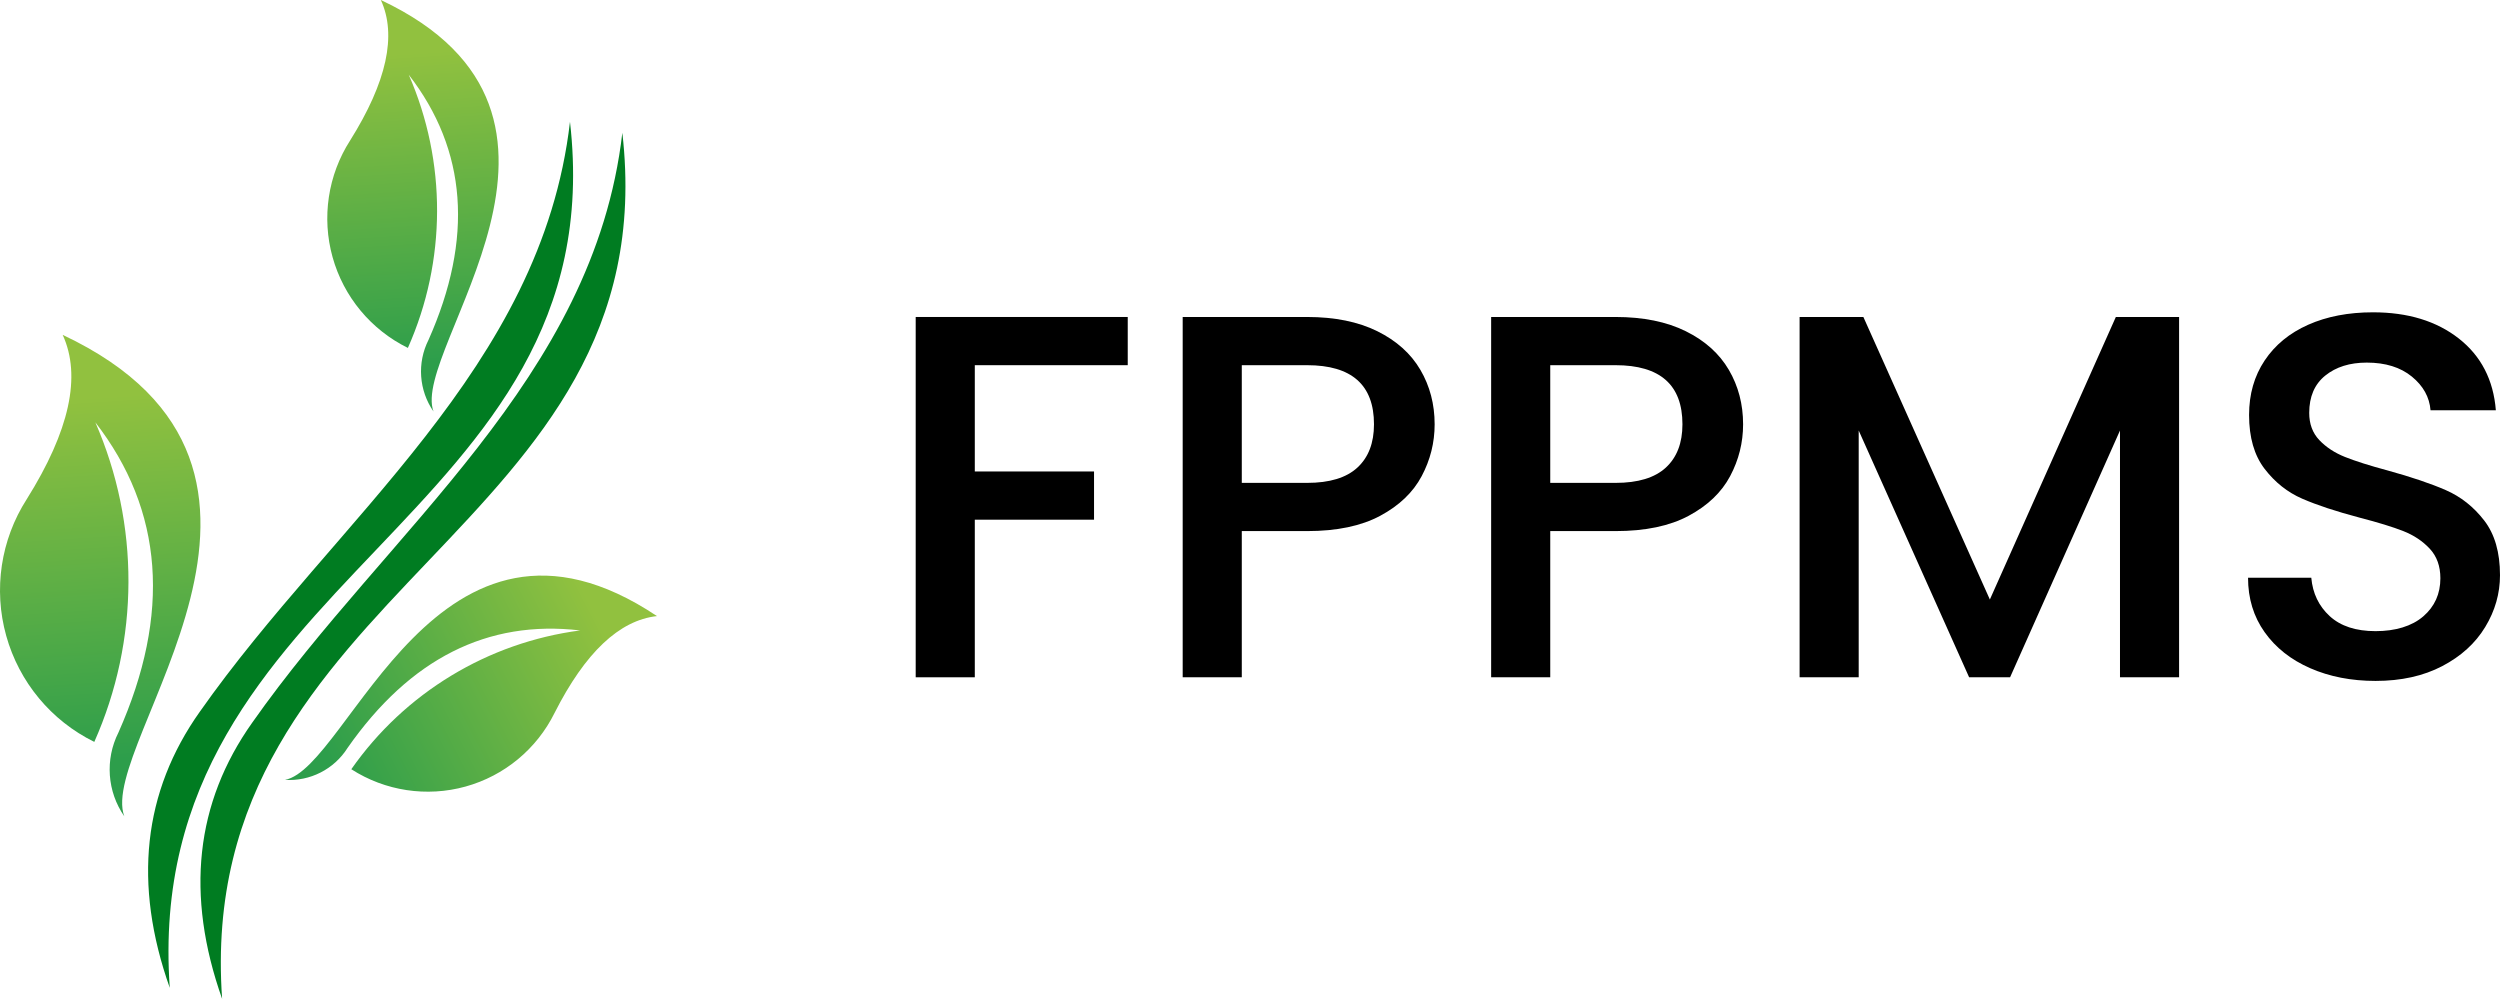
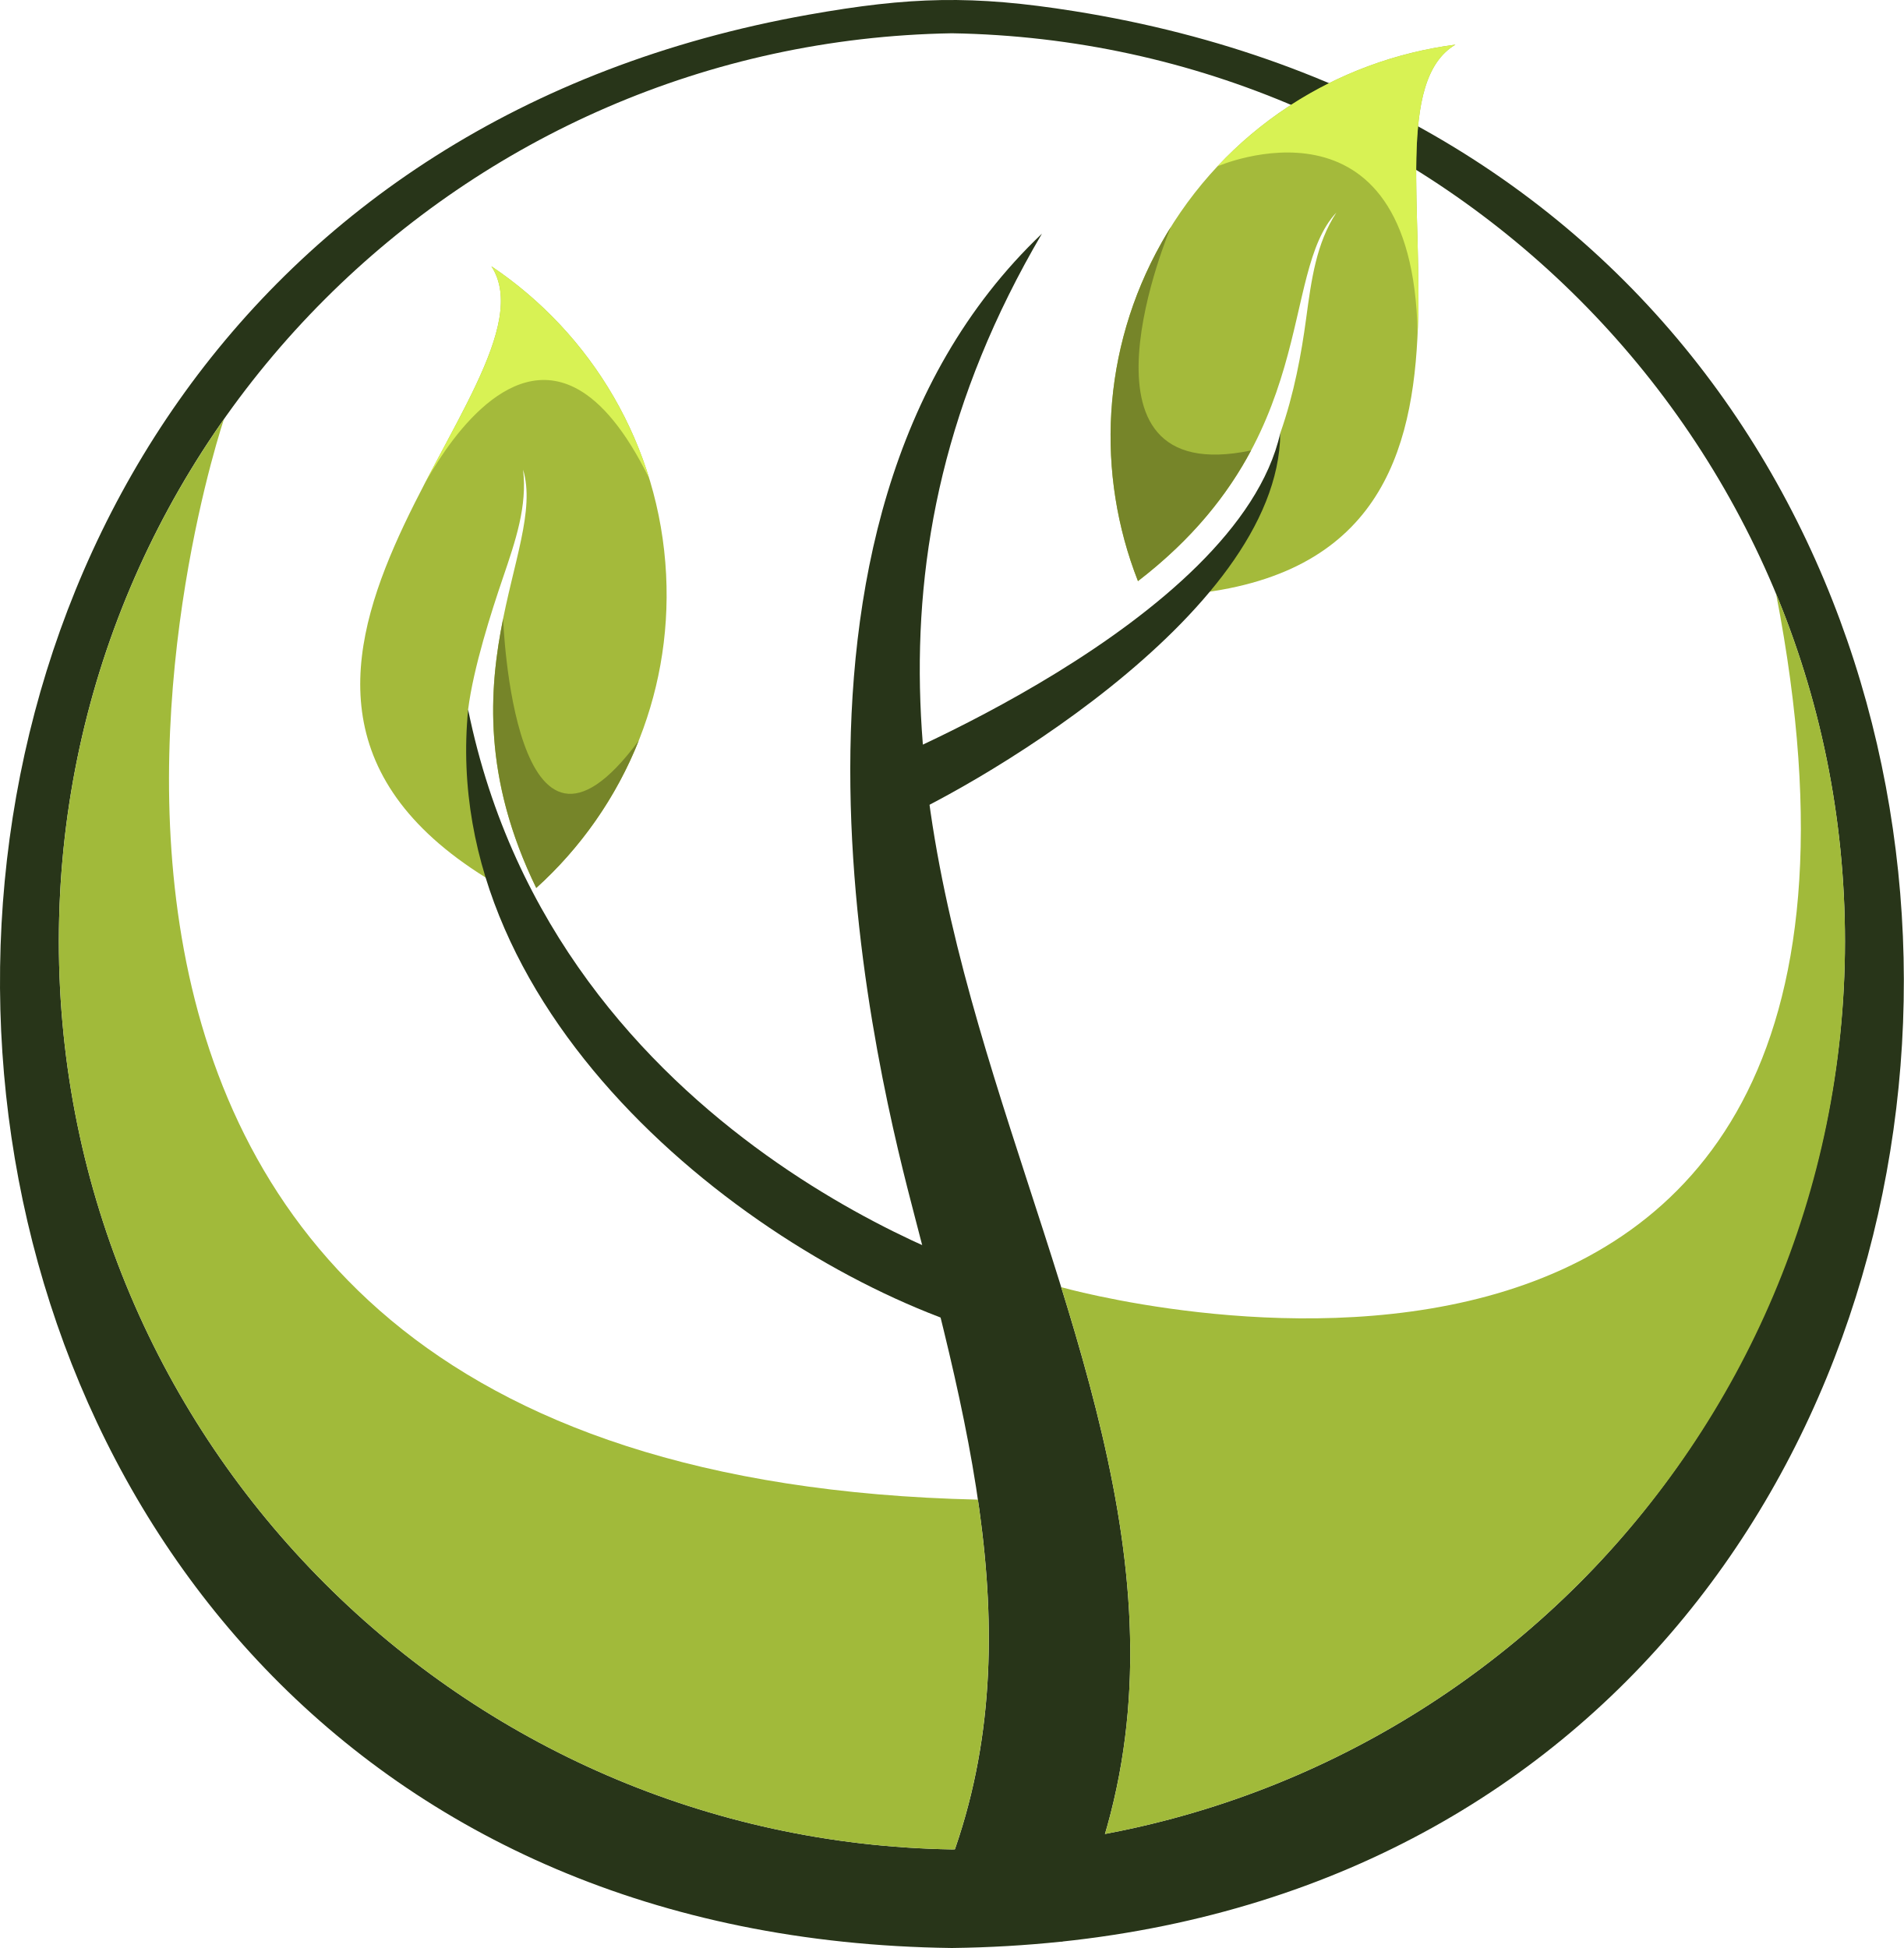
- <svg xmlns="http://www.w3.org/2000/svg" xmlns:xlink="http://www.w3.org/1999/xlink" id="Layer_1" data-name="Layer 1" viewBox="0 0 2411.12 963.34">
+ <svg xmlns="http://www.w3.org/2000/svg" id="Layer_2" data-name="Layer 2" viewBox="0 0 696.13 712.43">
  <defs>
    <style>
      .cls-1 {
-         fill: url(#linear-gradient);
+         fill: #283519;
      }

-       .cls-1, .cls-2, .cls-3, .cls-4, .cls-5, .cls-6 {
+       .cls-1, .cls-2, .cls-3, .cls-4, .cls-5 {
        stroke-width: 0px;
      }

      .cls-2 {
-         fill: #000;
+         fill: #768529;
      }

-       .cls-7 {
-         clip-path: url(#clippath-2);
-       }
- 
-       .cls-8 {
-         clip-path: url(#clippath-1);
+       .cls-2, .cls-3, .cls-4, .cls-5 {
+         fill-rule: evenodd;
      }

      .cls-3 {
-         clip-rule: evenodd;
-         fill: none;
+         fill: #a1ba3a;
      }

      .cls-4 {
-         fill: url(#linear-gradient-2);
+         fill: #d8f254;
      }

      .cls-5 {
-         fill: url(#linear-gradient-3);
-       }
- 
-       .cls-9 {
-         clip-path: url(#clippath);
-       }
- 
-       .cls-6 {
-         fill: #007c21;
-         fill-rule: evenodd;
+         fill: #a4ba3b;
      }
    </style>
-     <clipPath id="clippath">
-       <path class="cls-3" d="M338.81,741.89c51.52-73.62,131.6-122.19,220.7-133.87-89.38-10.46-164.14,27.29-224.28,113.27-12.97,20.57-36.15,32.41-60.42,30.85,61.91-11.25,146.73-299.59,358.8-157.96-36.34,4.06-69.26,35.19-98.75,93.38-17.2,34.83-48.44,60.66-85.87,71.03-37.43,10.37-77.51,4.29-110.18-16.72" />
-     </clipPath>
-     <linearGradient id="linear-gradient" x1="296.13" y1="692.35" x2="556.53" y2="557.97" gradientUnits="userSpaceOnUse">
-       <stop offset="0" stop-color="#2d9e4b" />
-       <stop offset="1" stop-color="#91c13f" />
-     </linearGradient>
-     <clipPath id="clippath-1">
-       <path class="cls-3" d="M393.38,335.54c37.25-83.81,37.55-179.41.85-263.45,56.21,72.64,62.56,157.89,19.04,255.74-11.16,22.17-9.3,48.67,4.84,69.07-22.76-60.06,184.7-286.03-50.8-396.89,15.58,33.91,5.7,79.08-29.66,135.51-21.39,33.38-27.54,74.29-16.9,112.49,10.64,38.19,37.06,70.03,72.63,87.54" />
-     </clipPath>
-     <linearGradient id="linear-gradient-2" x1="466.18" y1="346.31" x2="446.57" y2="47.87" xlink:href="#linear-gradient" />
-     <clipPath id="clippath-2">
-       <path class="cls-3" d="M90.95,715.52c43.57-98.04,43.93-209.89.99-308.21,65.76,84.99,73.18,184.72,22.28,299.19-13.06,25.94-10.89,56.94,5.66,80.8-26.62-70.26,216.08-334.63-59.43-464.33,18.23,39.68,6.66,92.52-34.7,158.53C.72,520.56-6.47,568.43,5.98,613.11c12.45,44.68,43.35,81.93,84.97,102.41" />
-     </clipPath>
-     <linearGradient id="linear-gradient-3" x1="176.1" y1="728.13" x2="153.17" y2="378.98" xlink:href="#linear-gradient" />
  </defs>
-   <g class="cls-9">
-     <rect class="cls-1" x="274.81" y="452.56" width="358.8" height="316.42" />
-   </g>
-   <g class="cls-8">
-     <rect class="cls-4" x="310.11" width="292.7" height="396.89" />
-   </g>
-   <path class="cls-6" d="M192.81,686.28c-54.87,77.35-64.56,166.17-29.08,266.44-28.1-398.1,430.15-449.91,385.99-835.24-27.52,237.87-225.73,382.1-356.91,568.8" />
-   <path class="cls-6" d="M243.3,696.9c-54.87,77.35-64.56,166.17-29.08,266.44-28.1-398.1,430.15-449.91,385.99-835.24-27.52,237.87-225.73,382.1-356.91,568.8" />
-   <g class="cls-7">
-     <rect class="cls-5" x="-6.47" y="322.98" width="342.43" height="464.33" />
-   </g>
-   <g>
-     <path class="cls-2" d="M1087.64,305.71v46.5h-147.5v102.5h115v46.5h-115v152h-57v-347.5h204.5Z" />
-     <path class="cls-2" d="M1371.14,459.21c-8.34,15.67-21.67,28.42-40,38.25-18.34,9.84-41.84,14.75-70.5,14.75h-63v141h-57v-347.5h120c26.66,0,49.25,4.59,67.75,13.75,18.5,9.17,32.33,21.59,41.5,37.25,9.16,15.67,13.75,33.17,13.75,52.5,0,17.67-4.17,34.34-12.5,50ZM1309.14,450.96c10.66-9.83,16-23.75,16-41.75,0-38-21.5-57-64.5-57h-63v113.5h63c21.66,0,37.83-4.91,48.5-14.75Z" />
-     <path class="cls-2" d="M1668.63,459.21c-8.34,15.67-21.67,28.42-40,38.25-18.34,9.84-41.84,14.75-70.5,14.75h-63v141h-57v-347.5h120c26.66,0,49.25,4.59,67.75,13.75,18.5,9.17,32.33,21.59,41.5,37.25,9.16,15.67,13.75,33.17,13.75,52.5,0,17.67-4.17,34.34-12.5,50ZM1606.63,450.96c10.66-9.83,16-23.75,16-41.75,0-38-21.5-57-64.5-57h-63v113.5h63c21.66,0,37.83-4.91,48.5-14.75Z" />
-     <path class="cls-2" d="M2101.62,305.71v347.5h-57v-238l-106,238h-39.5l-106.5-238v238h-57v-347.5h61.5l122,272.5,121.5-272.5h61Z" />
-     <path class="cls-2" d="M2228.12,644.46c-18.67-8.16-33.34-19.75-44-34.75-10.67-15-16-32.5-16-52.5h61c1.33,15,7.25,27.34,17.75,37,10.5,9.67,25.25,14.5,44.25,14.5s35-4.75,46-14.25,16.5-21.75,16.5-36.75c0-11.66-3.42-21.16-10.25-28.5-6.84-7.33-15.34-13-25.5-17-10.17-4-24.25-8.33-42.25-13-22.67-6-41.09-12.08-55.25-18.25-14.17-6.16-26.25-15.75-36.25-28.75s-15-30.33-15-52c0-20,5-37.5,15-52.5s24-26.5,42-34.5,38.83-12,62.5-12c33.66,0,61.25,8.42,82.75,25.25,21.5,16.84,33.41,39.92,35.75,69.25h-63c-1-12.66-7-23.5-18-32.5s-25.5-13.5-43.5-13.5c-16.34,0-29.67,4.17-40,12.5-10.34,8.34-15.5,20.34-15.5,36,0,10.67,3.25,19.42,9.75,26.25,6.5,6.84,14.75,12.25,24.75,16.25s23.66,8.34,41,13c23,6.34,41.75,12.67,56.25,19,14.5,6.34,26.83,16.09,37,29.25,10.16,13.17,15.25,30.75,15.25,52.75,0,17.67-4.75,34.34-14.25,50-9.5,15.67-23.34,28.25-41.5,37.75-18.17,9.5-39.59,14.25-64.25,14.25-23.34,0-44.34-4.08-63-12.25Z" />
+   <g id="Layer_2-2" data-name="Layer 2">
+     <g id="Layer_1-2" data-name="Layer 1-2">
+       <path class="cls-1" d="M348.07,12.17c-89.5,1.48-170.39,38.35-229.26,97.23C58.7,169.51,21.52,252.55,21.52,344.27s37.18,174.77,97.28,234.87c58.88,58.88,139.77,95.75,229.26,97.23,89.5-1.48,170.38-38.35,229.26-97.23s97.28-143.15,97.28-234.87-37.18-174.76-97.28-234.87c-58.88-58.88-139.76-95.75-229.26-97.23M348.07,712.43C-87.88,707.05-124.35,80.11,295.55,5.39c37.21-6.62,60.07-7.25,97.27-1.31,428.09,68.33,393.87,702.93-44.76,708.35h.01Z" />
+       <path class="cls-5" d="M243.56,210.13c-2.41-47.35-27.33-88.21-63.88-112.75,27.7,42.81-123.55,154.48,3.78,227.06-12.57-38.42-12.3-64.91-12.3-64.91,1.92-15.32,8.6-36.09,12.64-47.93,4.76-13.97,9.03-26.47,7.46-39.85,8.88,29.51-32.24,76.82,4.81,153,31.11-28.12,49.78-69.48,47.49-114.62" />
+       <path class="cls-5" d="M424.71,88.75c23.27-41.3,63.8-66.76,107.46-72.42-43.89,25.95,41.68,193.38-104.65,201.53,39.35-29.8,40.62-59.48,40.62-59.48,5.11-14.56,7.74-29.26,9.41-41.65,1.97-14.63,3.73-27.72,11.09-38.99-21.11,22.45-5.41,83.14-72.55,134.79-15.3-39.05-13.56-84.39,8.63-123.77" />
+       <path class="cls-1" d="M337.74,703.3c42.2-83.83,20.09-168.7-3.29-258.48-12.15-46.66-66.06-252.22,46.53-359.37-141.88,241.65,108.71,423.5,7.47,624.62l-50.72-6.77h.01Z" />
+       <path class="cls-1" d="M316,281.78c.39-.16,136.57-54.07,152.13-123.4-.52,67.44-117.74,132.9-144.09,143.46l-8.04-20.06h0Z" />
+       <path class="cls-1" d="M358.95,487c-80.85-24.54-198.81-113.72-187.78-227.47,32.35,158.82,193.59,206.67,194.05,206.82l-6.27,20.66h0Z" />
+       <path class="cls-4" d="M154.82,177.74c7.2-13.28,30.17-50.13,56.57-35.33,8.45,4.74,17.25,14.77,25.99,32.55-5.52-18.01-14.45-34.46-25.99-48.65-9.08-11.16-19.77-20.91-31.71-28.93,11.41,17.62-7.52,46.92-24.86,80.36" />
+       <path class="cls-2" d="M233.57,270.84c-45.85,62.26-49.6-44.57-49.6-44.57-5.21,25.81-7.54,58.09,12.11,98.48,16.34-14.77,29.25-33.2,37.49-53.92" />
+       <path class="cls-2" d="M457.44,164.74c-70.1,14.66-29.34-81.69-29.34-81.69-1.17,1.86-2.3,3.76-3.38,5.7-22.19,39.38-23.93,84.73-8.63,123.77,20.19-15.53,32.89-31.89,41.35-47.78" />
+       <path class="cls-4" d="M445.13,60.85s71.3-31.17,73.22,60.95c.91-20.68-.62-41.69-.53-59.67.03-5.64.21-10.98.69-15.92,1.33-13.97,4.94-24.72,13.66-29.88-16.06,2.08-31.7,6.85-46.21,14.09-4.77,2.38-9.41,5.02-13.91,7.94-9.74,6.3-18.8,13.82-26.92,22.5" />
+       <path class="cls-3" d="M649.41,217.13c67.21,346.92-261.38,253.62-261.38,253.62,20.8,67.09,35.72,132.73,16.01,199.98,67.03-12.57,126.97-45.27,173.29-91.58,60.11-60.11,97.28-143.15,97.28-234.87,0-45.03-8.96-87.98-25.2-127.14" />
+       <path class="cls-3" d="M357.57,548.45C-49.05,539.25,81.89,153.28,81.89,153.28c-38.03,54.02-60.37,119.9-60.37,190.99,0,91.73,37.18,174.77,97.28,234.87,58.88,58.88,139.77,95.75,229.26,97.23.36,0,.72-.01,1.08-.02,14.6-42.11,14.77-84.59,8.43-127.91" />
+     </g>
  </g>
</svg>
